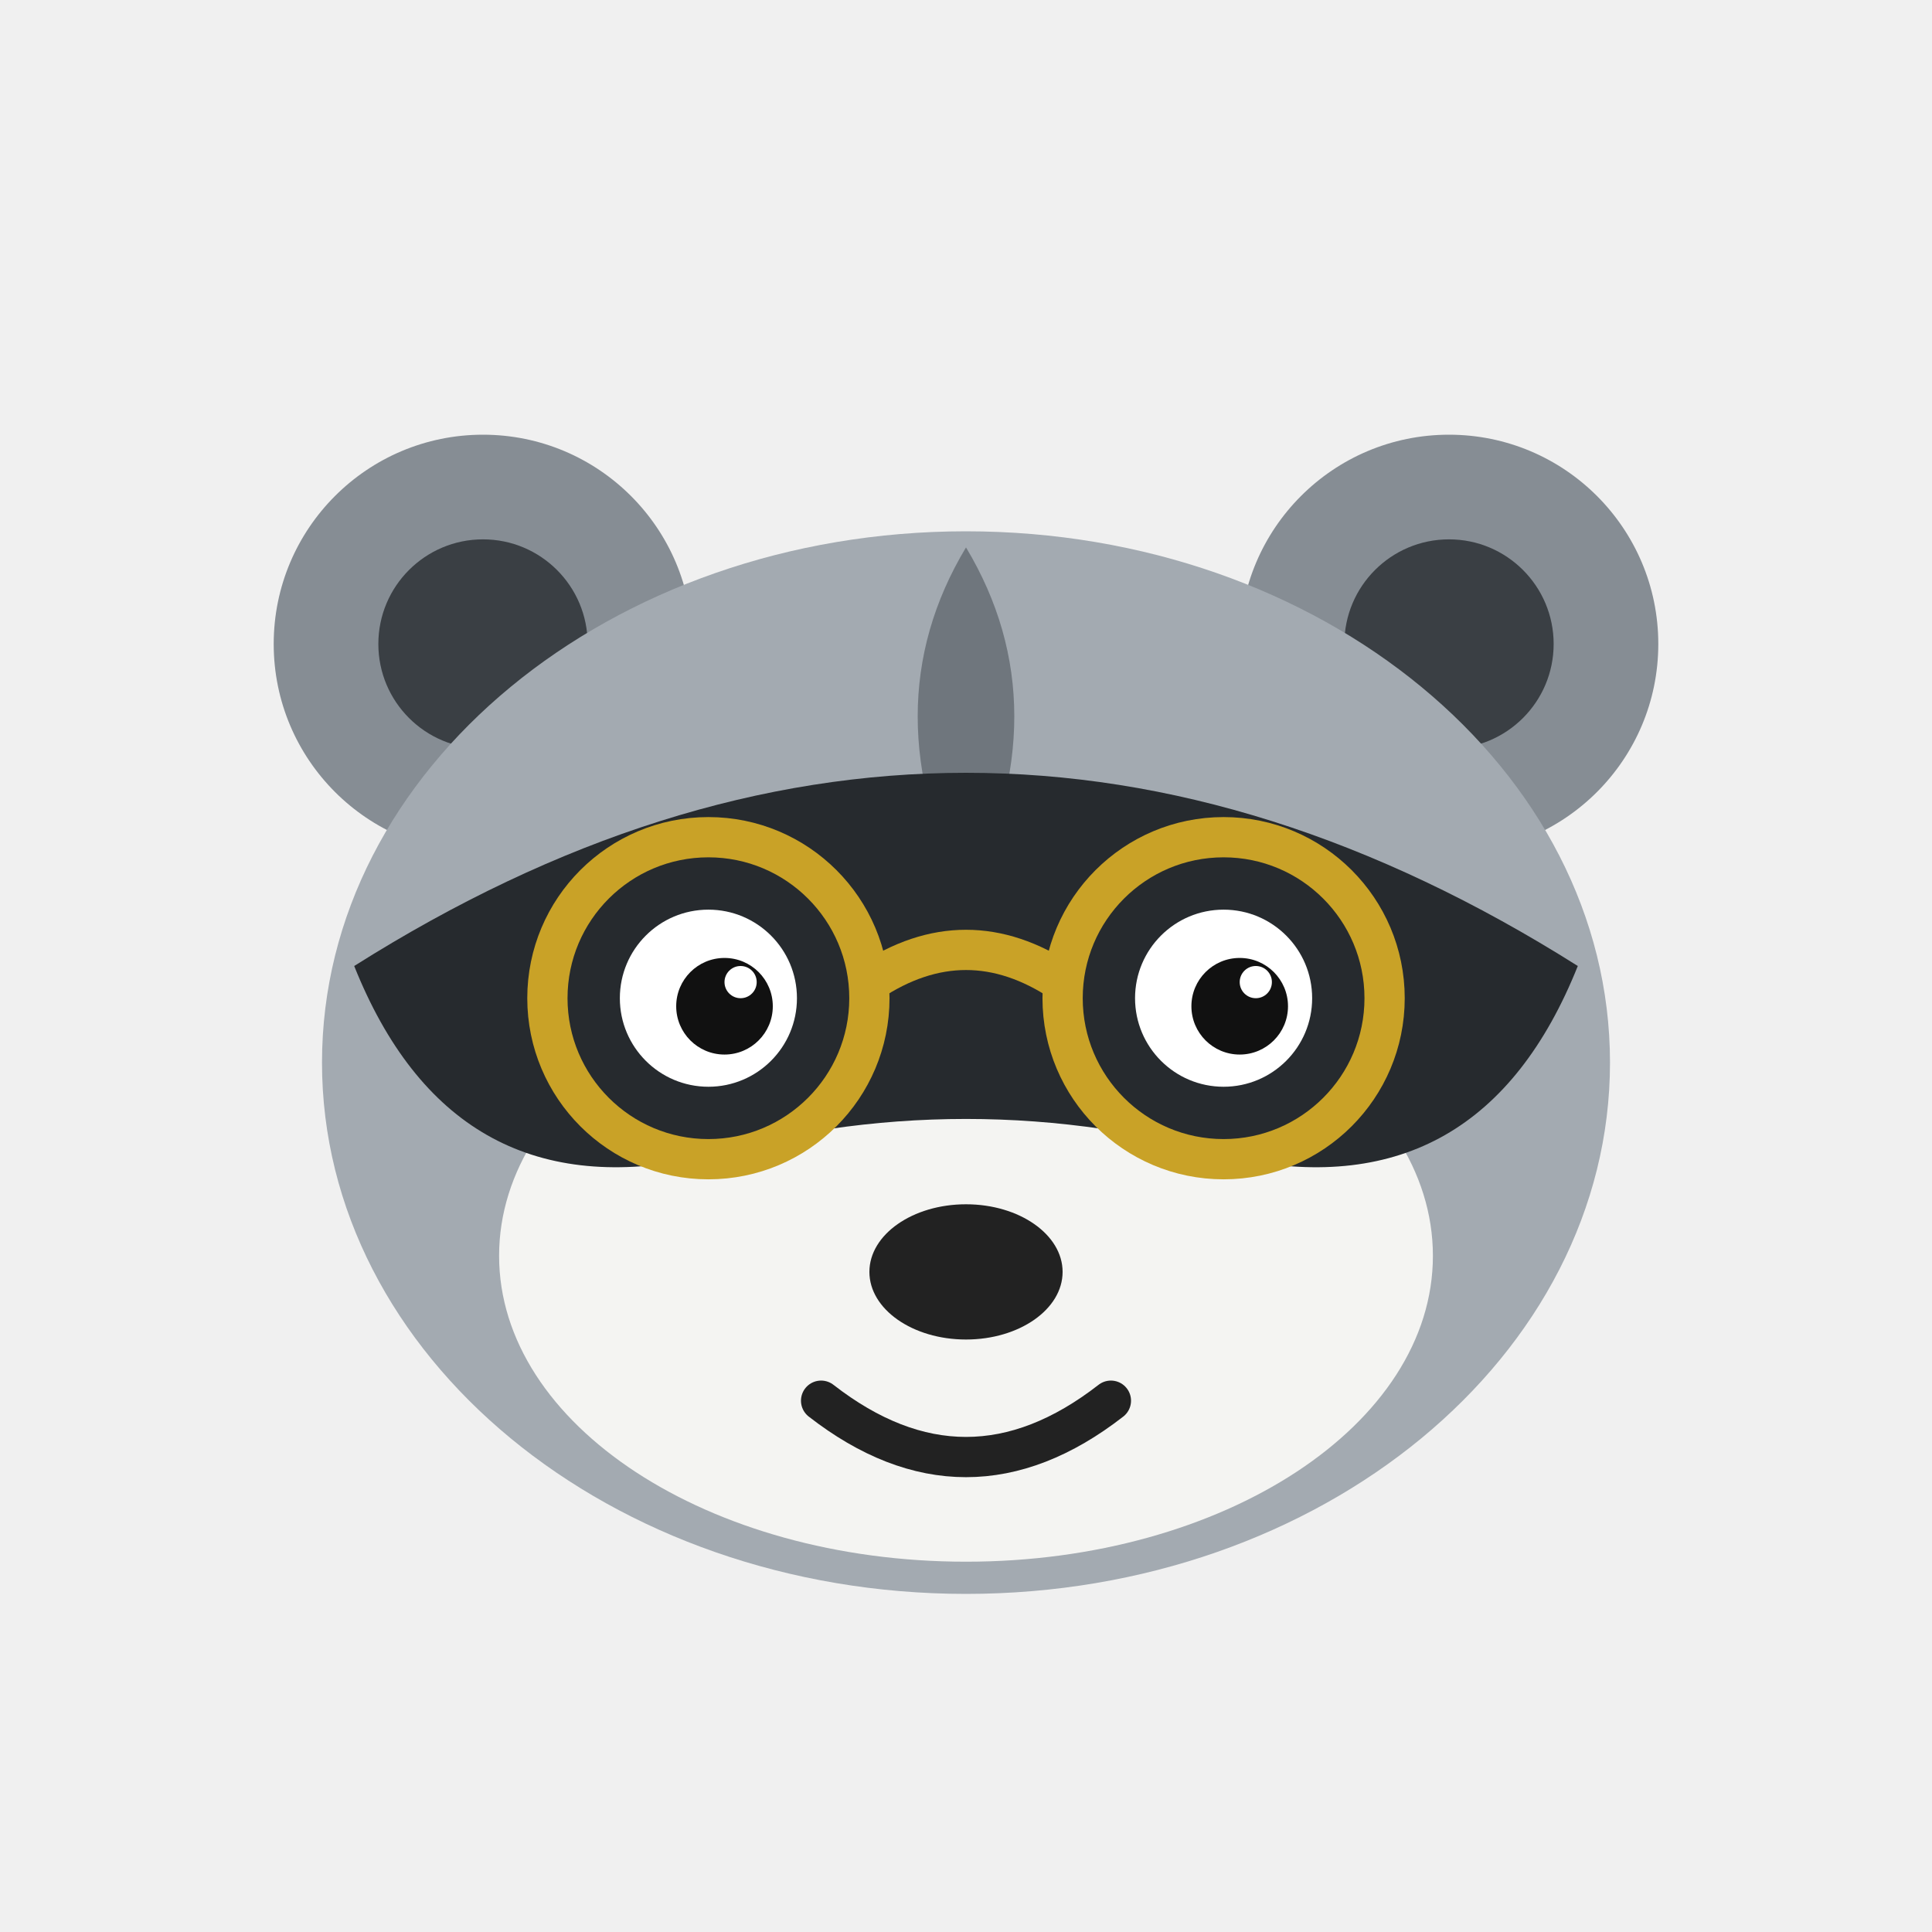
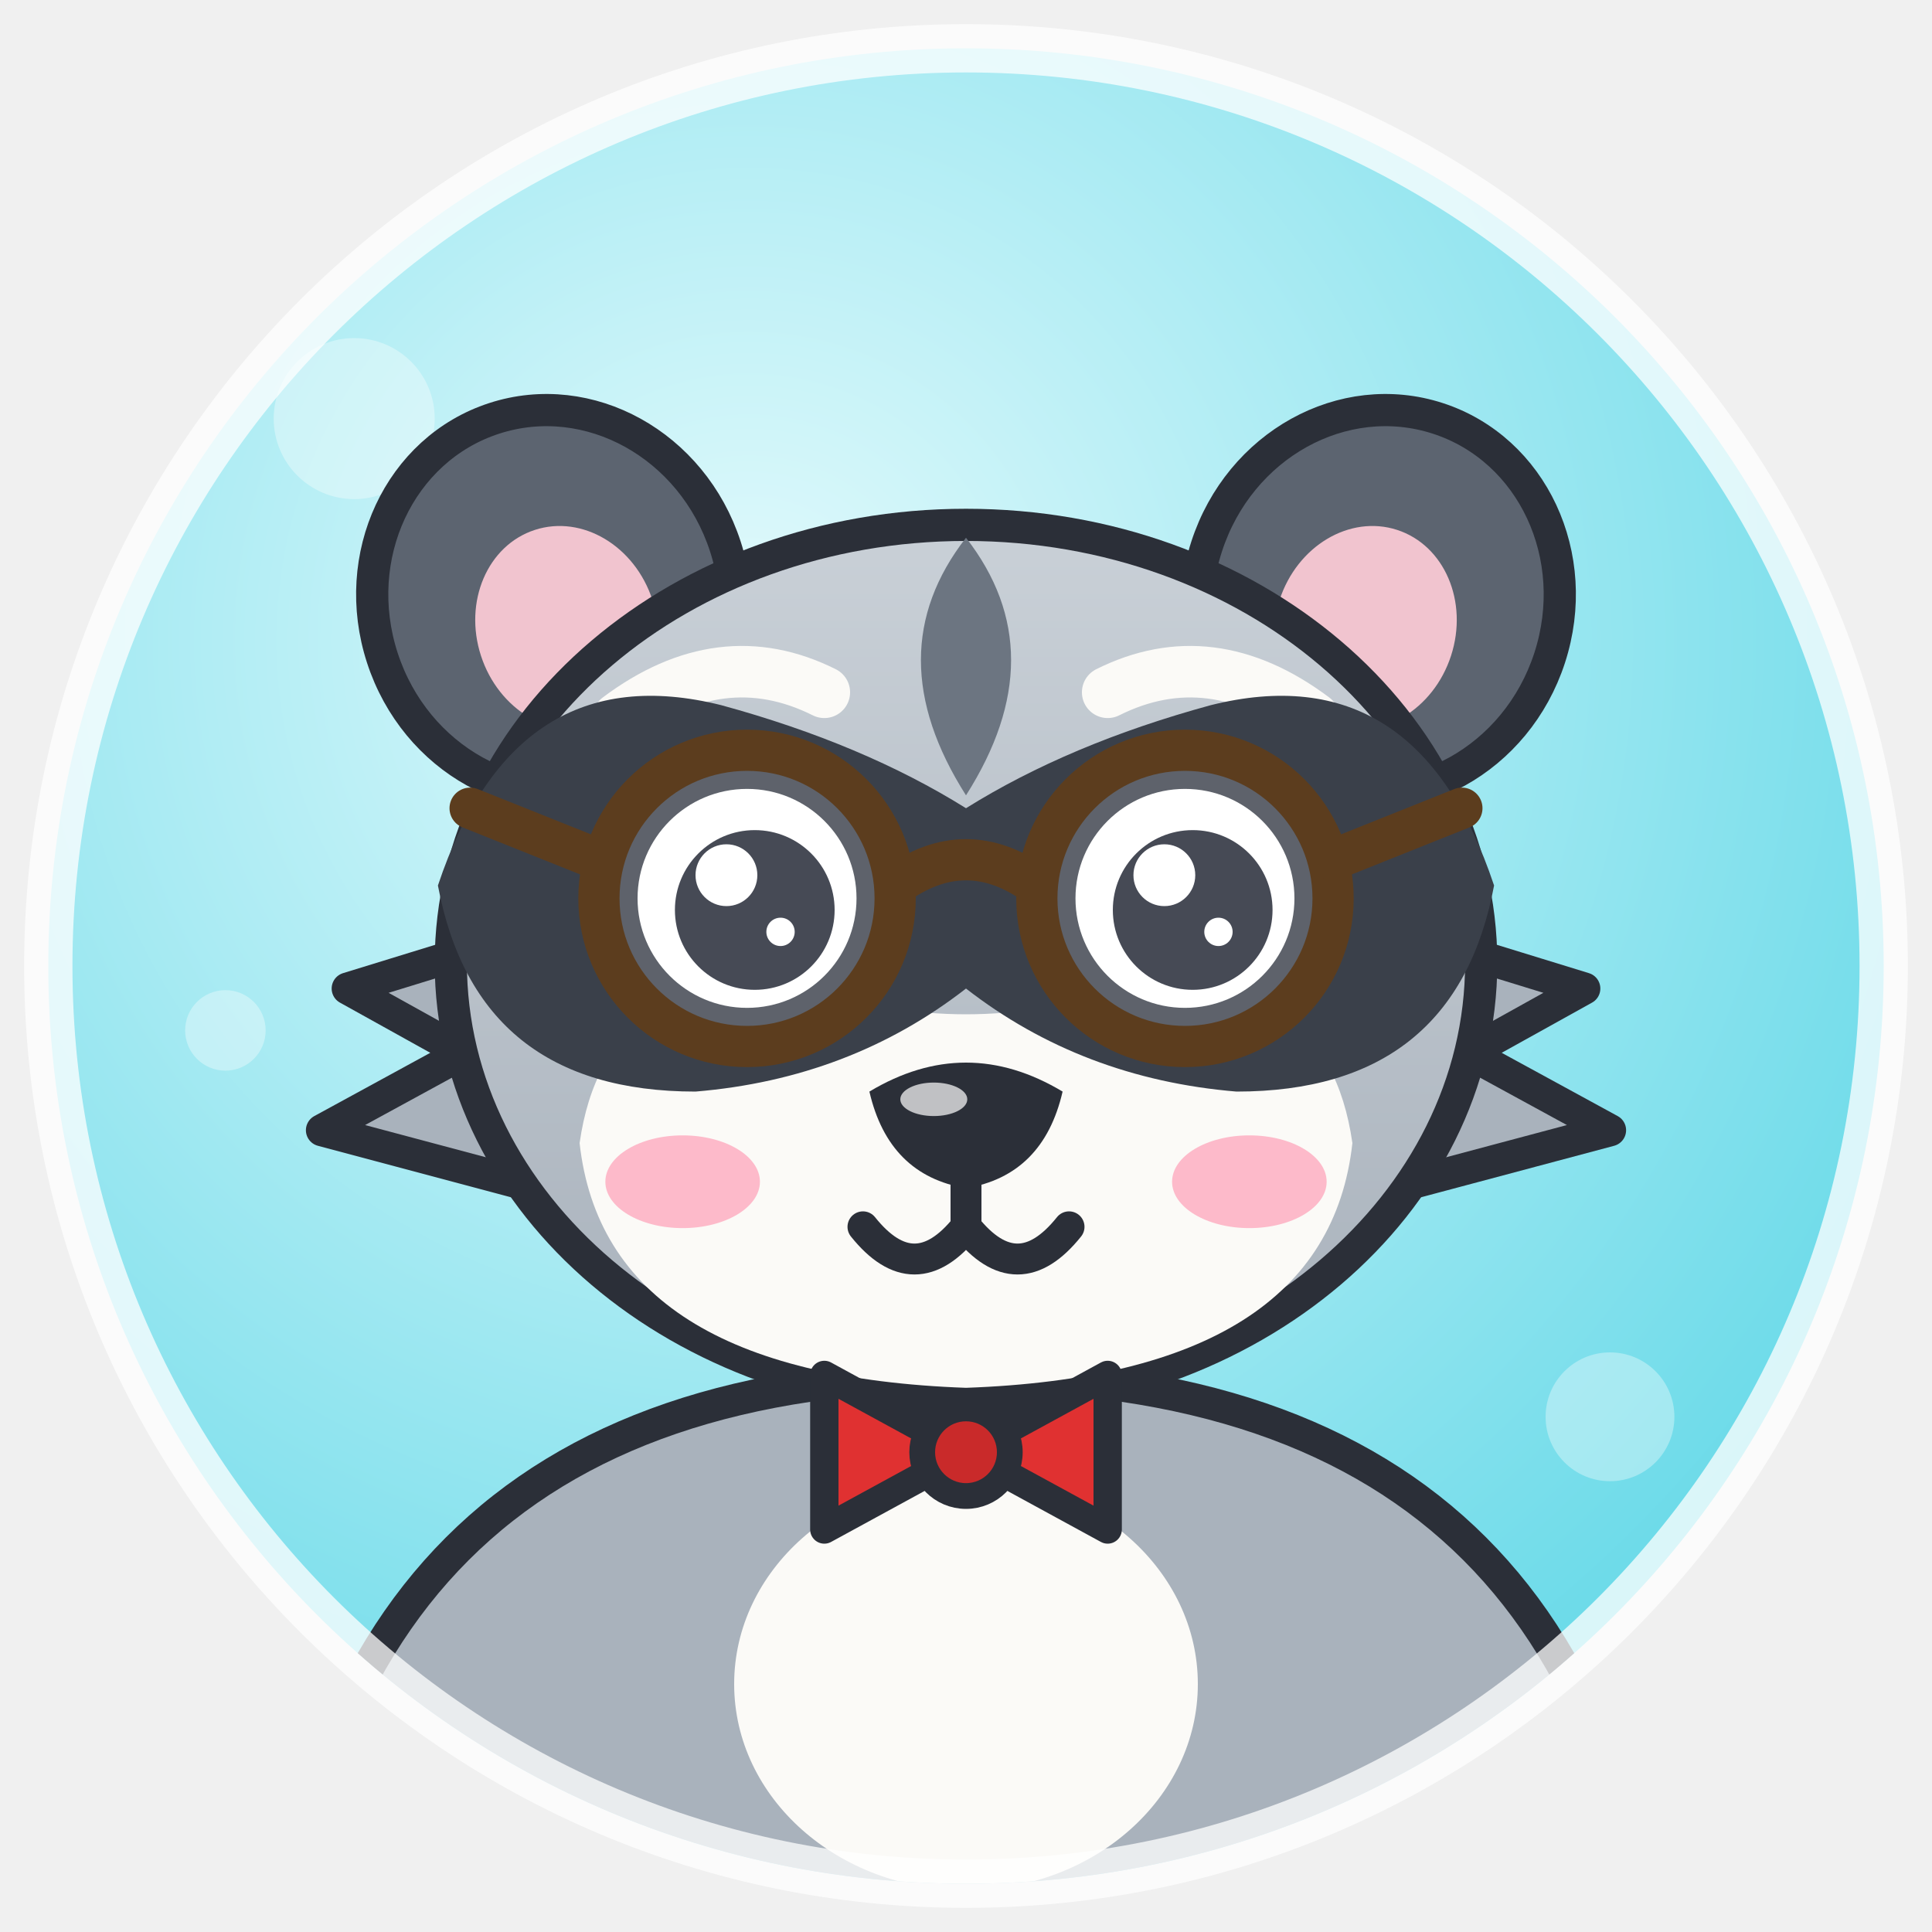
- <svg xmlns="http://www.w3.org/2000/svg" viewBox="0 0 120 120" width="512" height="512" role="img" aria-label="Professor">
-   <g>
-     <circle cx="30" cy="40" r="13" fill="#868d94" />
-     <circle cx="90" cy="40" r="13" fill="#868d94" />
-     <circle cx="30" cy="40" r="6.5" fill="#3a3f44" />
-     <circle cx="90" cy="40" r="6.5" fill="#3a3f44" />
-     <ellipse cx="60" cy="66" rx="40" ry="33" fill="#a3aab1" />
-     <path d="M60 34 q-6 10 0 22 q6 -12 0 -22z" fill="#6f767d" />
-     <ellipse cx="60" cy="78" rx="29" ry="19" fill="#f4f4f2" />
-     <path d="M22 60 q38 -24 76 0 q-6 15 -21 12 q-17 -5 -34 0 q-15 3 -21 -12z" fill="#262a2e" />
-     <circle cx="44" cy="62" r="5.5" fill="#fff" />
-     <circle cx="76" cy="62" r="5.5" fill="#fff" />
-     <circle cx="45" cy="62.5" r="3" fill="#111" />
-     <circle cx="77" cy="62.5" r="3" fill="#111" />
-     <circle cx="46" cy="61" r="1" fill="#fff" />
-     <circle cx="78" cy="61" r="1" fill="#fff" />
-     <g fill="none" stroke="#c9a227" stroke-width="2.5">
-       <circle cx="44" cy="62" r="10" />
-       <circle cx="76" cy="62" r="10" />
-       <path d="M54 61 q6 -4 12 0" />
+ <svg xmlns="http://www.w3.org/2000/svg" viewBox="0 0 120 120" width="512" height="512" role="img" aria-label="Professor" class="raccoon-avatar">
+   <defs>
+     <radialGradient id="rc_R_0_-bg" cx="0.38" cy="0.32" r="0.75">
+       <stop offset="0" stop-color="#e3fafc" />
+       <stop offset="1" stop-color="#66d9e8" />
+     </radialGradient>
+     <clipPath id="rc_R_0_-clip">
+       <circle cx="60" cy="60" r="57" />
+     </clipPath>
+   </defs>
+   <g clip-path="url(#rc_R_0_-clip)">
+     <circle cx="60" cy="60" r="57" fill="url(#rc_R_0_-bg)" />
+     <g fill="#fff" opacity="0.35">
+       <circle cx="22" cy="26" r="5" />
+       <circle cx="100" cy="88" r="4" />
+       <circle cx="14" cy="64" r="2.5" />
    </g>
-     <ellipse cx="60" cy="79" rx="6" ry="4.2" fill="#222" />
-     <path d="M51 87 q9 7 18 0" stroke="#222" stroke-width="2.5" fill="none" stroke-linecap="round" />
+     <g transform="translate(12 7) scale(0.8)">
+       <g stroke="#2b2f38" stroke-width="2.5" stroke-linejoin="round">
+         <path d="M6 152 q2 -54 54 -54 q52 0 54 54z" fill="#a9b2bc" />
+         <ellipse cx="60" cy="122" rx="18" ry="16" fill="#fbfaf7" stroke="none" />
+       </g>
+     </g>
+   </g>
+   <circle cx="60" cy="60" r="57" fill="none" stroke="#fff" stroke-opacity="0.75" stroke-width="3" />
+   <g transform="translate(12 7) scale(0.8)">
+     <g>
+       <defs>
+         <linearGradient id="rc_R_9_-fur" x1="0" y1="0" x2="0" y2="1">
+           <stop offset="0" stop-color="#c9d0d7" />
+           <stop offset="1" stop-color="#a9b2bc" />
+         </linearGradient>
+         <linearGradient id="rc_R_9_-gold" x1="0" y1="0" x2="0" y2="1">
+           <stop offset="0" stop-color="#ffe066" />
+           <stop offset="1" stop-color="#f59f00" />
+         </linearGradient>
+       </defs>
+       <g stroke="#2b2f38" stroke-width="2.5">
+         <ellipse cx="28" cy="38" rx="14" ry="15" fill="#5c6470" transform="rotate(-18 28 38)" />
+         <ellipse cx="92" cy="38" rx="14" ry="15" fill="#5c6470" transform="rotate(18 92 38)" />
+       </g>
+       <ellipse cx="29" cy="40" rx="7" ry="8" fill="#f1c4cf" transform="rotate(-18 29 40)" />
+       <ellipse cx="91" cy="40" rx="7" ry="8" fill="#f1c4cf" transform="rotate(18 91 40)" />
+       <path d="M25 64 l-13 4 l9 5 l-11 6 l15 4z M95 64 l13 4 l-9 5 l11 6 l-15 4z" fill="#a9b2bc" stroke="#2b2f38" stroke-width="2.5" stroke-linejoin="round" />
+       <ellipse cx="60" cy="66" rx="40" ry="34" fill="url(#rc_R_9_-fur)" stroke="#2b2f38" stroke-width="2.5" />
+       <path d="M60 33 q-7 9 0 20 q7 -11 0 -20z" fill="#6c7581" />
+       <path d="M30 80 q2 -14 18 -12 q12 4 24 0 q16 -2 18 12 q-2 18 -30 19 q-28 -1 -30 -19z" fill="#fbfaf7" />
+       <path d="M33 47 q8 -6 16 -2 M87 47 q-8 -6 -16 -2" stroke="#fbfaf7" stroke-width="4" fill="none" stroke-linecap="round" />
+       <path d="M19 60 q6 -18 22 -14 q11 3 19 8 q8 -5 19 -8 q16 -4 22 14 q-3 16 -20 16 q-12 -1 -21 -8 q-9 7 -21 8 q-17 0 -20 -16z" fill="#3a404a" />
+       <g>
+         <circle cx="43" cy="61" r="8.5" fill="#fff" />
+         <circle cx="43.6" cy="61.9" r="6.2" fill="#1d2230" />
+         <circle cx="41.4" cy="59.2" r="2.4" fill="#fff" />
+         <circle cx="45.6" cy="63.6" r="1.1" fill="#fff" />
+       </g>
+       <g>
+         <circle cx="77" cy="61" r="8.5" fill="#fff" />
+         <circle cx="77.6" cy="61.9" r="6.2" fill="#1d2230" />
+         <circle cx="75.4" cy="59.2" r="2.4" fill="#fff" />
+         <circle cx="79.6" cy="63.6" r="1.1" fill="#fff" />
+       </g>
+       <ellipse cx="38" cy="83" rx="6" ry="3.6" fill="#ff8fab" opacity="0.6" />
+       <ellipse cx="82" cy="83" rx="6" ry="3.6" fill="#ff8fab" opacity="0.6" />
+       <path d="M52.5 76 q7.5 -4.5 15 0 q-1.5 6.5 -7.5 7.5 q-6 -1 -7.5 -7.5z" fill="#2b2f38" />
+       <ellipse cx="57.5" cy="76.6" rx="2.6" ry="1.3" fill="#fff" opacity="0.7" />
+       <path d="M60 83 v3 M52 86.5 q4 5 8 0 q4 5 8 0" stroke="#2b2f38" stroke-width="2.4" fill="none" stroke-linecap="round" stroke-linejoin="round" />
+       <g>
+         <g fill="rgba(255,255,255,.18)" stroke="#5c3d1e" stroke-width="3.2">
+           <circle cx="43" cy="61" r="11.5" />
+           <circle cx="77" cy="61" r="11.5" />
+         </g>
+         <path d="M54.5 60 q5.5 -4 11 0 M31.5 58 l-10 -4 M88.5 58 l10 -4" stroke="#5c3d1e" stroke-width="3.2" fill="none" stroke-linecap="round" />
+         <path d="M60 104 l-11 -6 v12z M60 104 l11 -6 v12z" fill="#e03131" stroke="#2b2f38" stroke-width="2.2" stroke-linejoin="round" />
+         <circle cx="60" cy="104" r="3.4" fill="#c92a2a" stroke="#2b2f38" stroke-width="2" />
+       </g>
+     </g>
  </g>
</svg>
